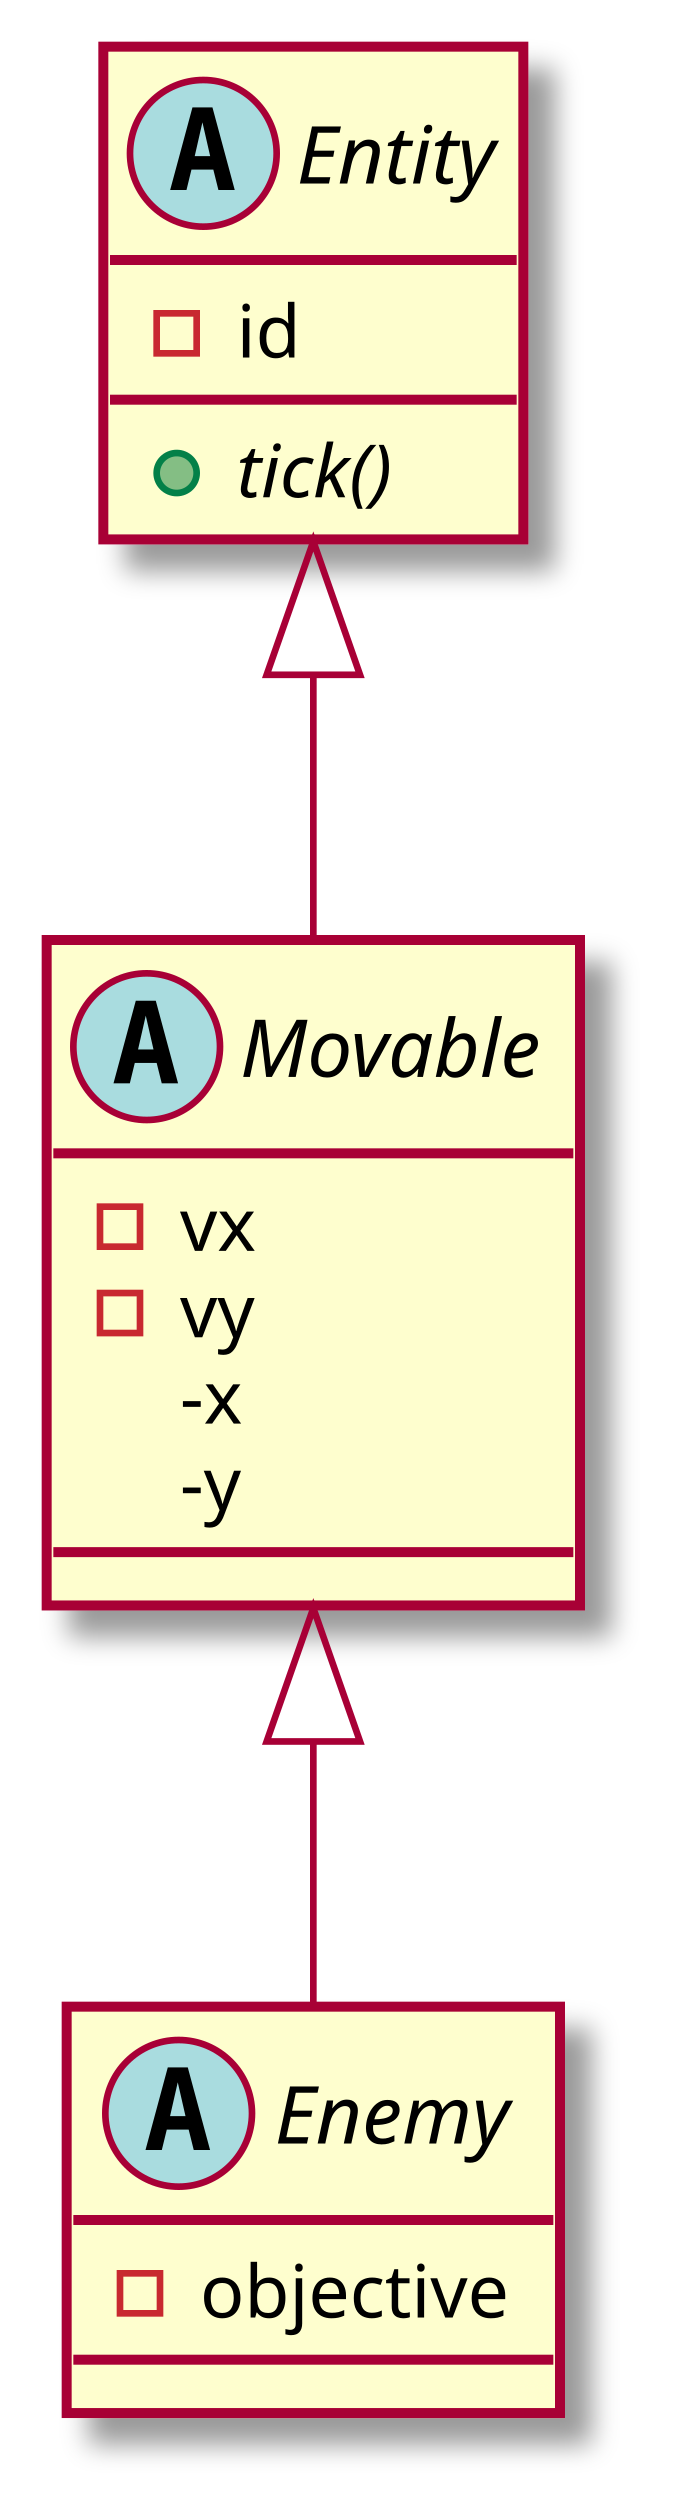
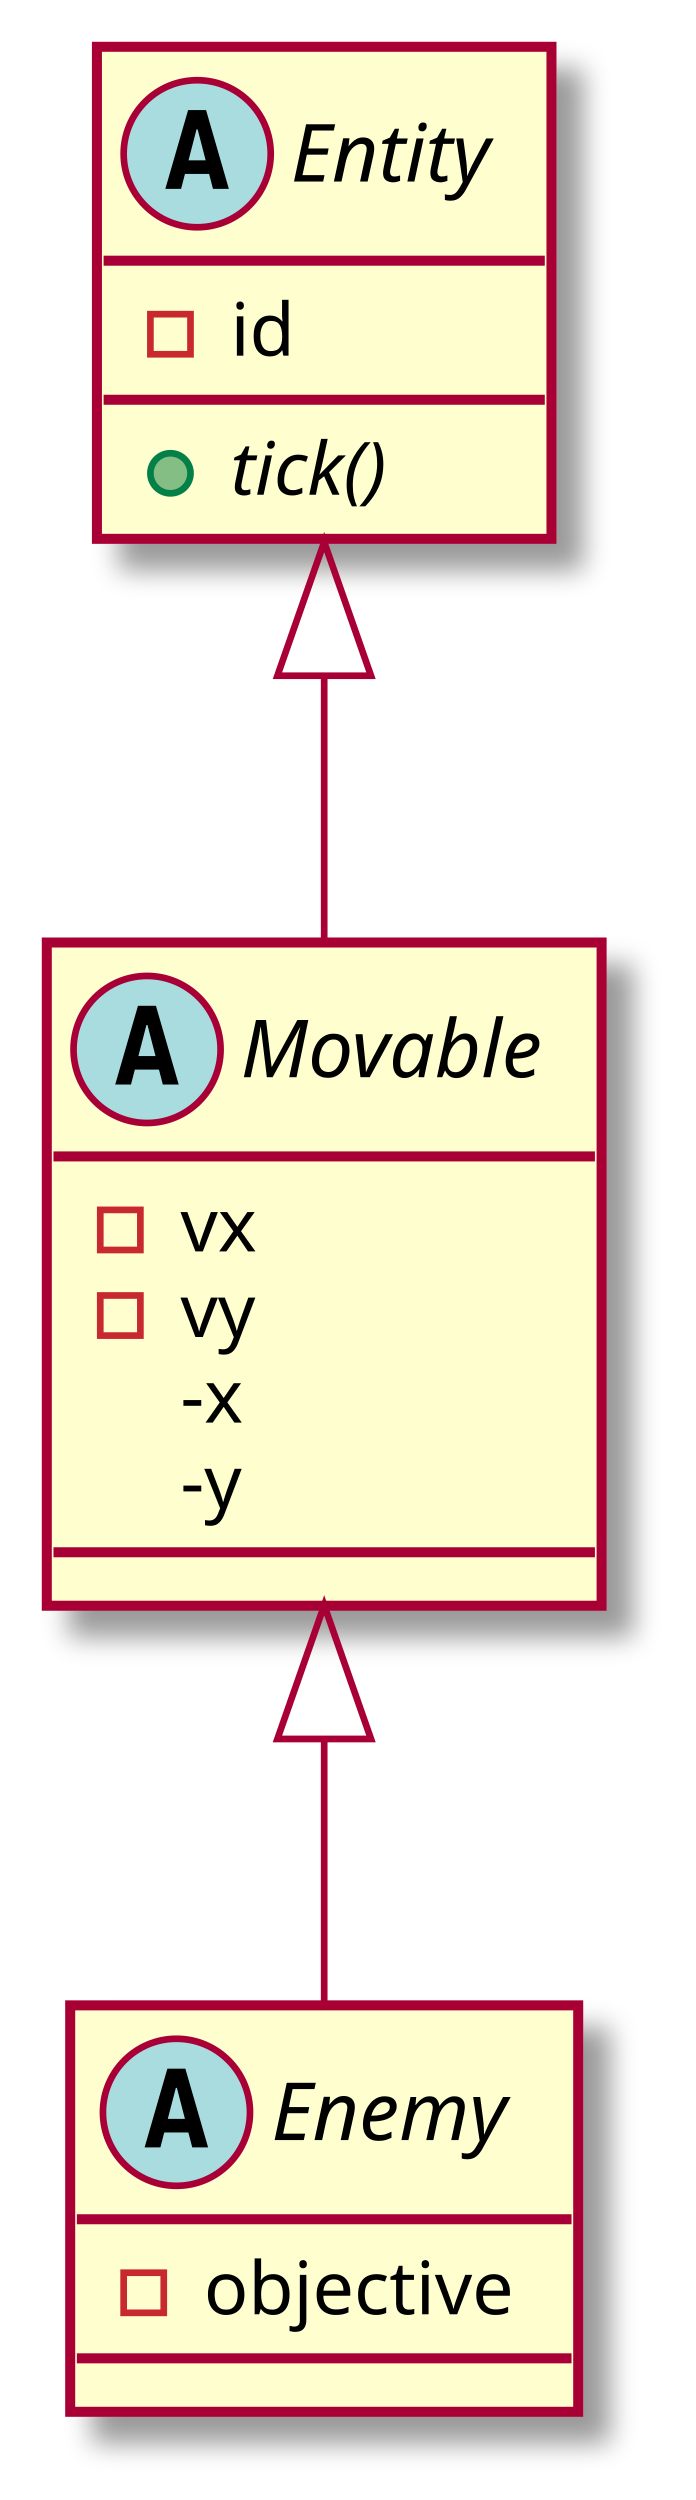
- <svg xmlns="http://www.w3.org/2000/svg" contentScriptType="application/ecmascript" contentStyleType="text/css" height="375px" preserveAspectRatio="none" style="width:101px;height:375px;background:#FFFFFF;" version="1.1" viewBox="0 0 101 375" width="101px" zoomAndPan="magnify">
+ <svg xmlns="http://www.w3.org/2000/svg" contentScriptType="application/ecmascript" contentStyleType="text/css" height="374px" preserveAspectRatio="none" style="width:104px;height:374px;" version="1.1" viewBox="0 0 104 374" width="104px" zoomAndPan="magnify">
  <defs>
    <filter height="300%" id="f118hc9g3rbqrn" width="300%" x="-1" y="-1">
      <feGaussianBlur result="blurOut" stdDeviation="2.0" />
      <feColorMatrix in="blurOut" result="blurOut2" type="matrix" values="0 0 0 0 0 0 0 0 0 0 0 0 0 0 0 0 0 0 .4 0" />
      <feOffset dx="4.0" dy="4.0" in="blurOut2" result="blurOut3" />
      <feBlend in="SourceGraphic" in2="blurOut3" mode="normal" />
    </filter>
  </defs>
  <g>
-     <rect codeLine="9" fill="#FEFECE" filter="url(#f118hc9g3rbqrn)" height="73.91" id="Entity" style="stroke:#A80036;stroke-width:1.5;" width="63" x="15.5" y="7" />
-     <ellipse cx="30.5" cy="23" fill="#A9DCDF" rx="11" ry="11" style="stroke:#A80036;stroke-width:1.0;" />
-     <path d="M30.363,18.348 L29.209,23.42 L31.525,23.42 Z M28.869,16.107 L31.866,16.107 L35.211,28.5 L32.762,28.5 L31.998,25.437 L28.72,25.437 L27.973,28.5 L25.524,28.5 Z " fill="#000000" />
-     <text fill="#000000" font-family="sans-serif" font-size="12" font-style="italic" lengthAdjust="spacing" textLength="31" x="44.5" y="27.535">Entity</text>
-     <line style="stroke:#A80036;stroke-width:1.5;" x1="16.5" x2="77.5" y1="39" y2="39" />
-     <rect fill="none" height="6" style="stroke:#C82930;stroke-width:1.0;" width="6" x="23.5" y="47" />
-     <text fill="#000000" font-family="sans-serif" font-size="11" lengthAdjust="spacing" textLength="10" x="35.5" y="53.635">id</text>
-     <line style="stroke:#A80036;stroke-width:1.5;" x1="16.5" x2="77.5" y1="59.955" y2="59.955" />
-     <ellipse cx="26.5" cy="70.955" fill="#84BE84" rx="3" ry="3" style="stroke:#038048;stroke-width:1.0;" />
-     <text fill="#000000" font-family="sans-serif" font-size="11" font-style="italic" lengthAdjust="spacing" textLength="27" x="35.5" y="74.59">tick()</text>
-     <rect codeLine="13" fill="#FEFECE" filter="url(#f118hc9g3rbqrn)" height="99.82" id="Movable" style="stroke:#A80036;stroke-width:1.5;" width="80" x="7" y="141" />
+     <rect codeLine="9" fill="#FEFECE" filter="url(#f118hc9g3rbqrn)" height="73.609" id="Entity" style="stroke:#A80036;stroke-width:1.5;" width="68" x="14.5" y="7" />
+     <ellipse cx="29.5" cy="23" fill="#A9DCDF" rx="11" ry="11" style="stroke:#A80036;stroke-width:1.0;" />
+     <path d="M24.734,28.25 L27.094,28.25 L27.672,26.016 L31.281,26.016 L31.859,28.25 L34.234,28.25 L30.828,16.469 L28.141,16.469 L24.734,28.25 Z M28.203,23.984 L29.406,19.344 L29.562,19.344 L30.766,23.984 L28.203,23.984 Z " fill="#000000" />
+     <text fill="#000000" font-family="sans-serif" font-size="12" font-style="italic" lengthAdjust="spacing" textLength="36" x="43.5" y="27.154">Entity</text>
+     <line style="stroke:#A80036;stroke-width:1.5;" x1="15.5" x2="81.5" y1="39" y2="39" />
+     <rect fill="none" height="6" style="stroke:#C82930;stroke-width:1.0;" width="6" x="22.5" y="47" />
+     <text fill="#000000" font-family="sans-serif" font-size="11" lengthAdjust="spacing" textLength="10" x="34.5" y="53.21">id</text>
+     <line style="stroke:#A80036;stroke-width:1.5;" x1="15.5" x2="81.5" y1="59.805" y2="59.805" />
+     <ellipse cx="25.5" cy="70.805" fill="#84BE84" rx="3" ry="3" style="stroke:#038048;stroke-width:1.0;" />
+     <text fill="#000000" font-family="sans-serif" font-size="11" font-style="italic" lengthAdjust="spacing" textLength="27" x="34.5" y="74.015">tick()</text>
+     <rect codeLine="13" fill="#FEFECE" filter="url(#f118hc9g3rbqrn)" height="99.219" id="Movable" style="stroke:#A80036;stroke-width:1.5;" width="83" x="7" y="141" />
    <ellipse cx="22" cy="157" fill="#A9DCDF" rx="11" ry="11" style="stroke:#A80036;stroke-width:1.0;" />
-     <path d="M21.863,152.348 L20.709,157.42 L23.025,157.42 Z M20.369,150.107 L23.366,150.107 L26.711,162.5 L24.262,162.5 L23.498,159.437 L20.22,159.437 L19.473,162.5 L17.024,162.5 Z " fill="#000000" />
-     <text fill="#000000" font-family="sans-serif" font-size="12" font-style="italic" lengthAdjust="spacing" textLength="48" x="36" y="161.535">Movable</text>
-     <line style="stroke:#A80036;stroke-width:1.5;" x1="8" x2="86" y1="173" y2="173" />
+     <path d="M17.234,162.25 L19.594,162.25 L20.172,160.016 L23.781,160.016 L24.359,162.25 L26.734,162.25 L23.328,150.469 L20.641,150.469 L17.234,162.25 Z M20.703,157.984 L21.906,153.344 L22.062,153.344 L23.266,157.984 L20.703,157.984 Z " fill="#000000" />
+     <text fill="#000000" font-family="sans-serif" font-size="12" font-style="italic" lengthAdjust="spacing" textLength="51" x="36" y="161.154">Movable</text>
+     <line style="stroke:#A80036;stroke-width:1.5;" x1="8" x2="89" y1="173" y2="173" />
    <rect fill="none" height="6" style="stroke:#C82930;stroke-width:1.0;" width="6" x="15" y="181" />
-     <text fill="#000000" font-family="sans-serif" font-size="11" lengthAdjust="spacing" textLength="13" x="27" y="187.635">vx</text>
-     <rect fill="none" height="6" style="stroke:#C82930;stroke-width:1.0;" width="6" x="15" y="193.955" />
-     <text fill="#000000" font-family="sans-serif" font-size="11" lengthAdjust="spacing" textLength="12" x="27" y="200.59">vy</text>
-     <text fill="#000000" font-family="sans-serif" font-size="11" lengthAdjust="spacing" textLength="13" x="27" y="213.545">-x</text>
-     <text fill="#000000" font-family="sans-serif" font-size="11" lengthAdjust="spacing" textLength="12" x="27" y="226.5">-y</text>
-     <line style="stroke:#A80036;stroke-width:1.5;" x1="8" x2="86" y1="232.82" y2="232.82" />
-     <rect codeLine="19" fill="#FEFECE" filter="url(#f118hc9g3rbqrn)" height="60.955" id="Enemy" style="stroke:#A80036;stroke-width:1.5;" width="74" x="10" y="301" />
-     <ellipse cx="26.8" cy="317" fill="#A9DCDF" rx="11" ry="11" style="stroke:#A80036;stroke-width:1.0;" />
-     <path d="M26.663,312.348 L25.509,317.42 L27.825,317.42 Z M25.169,310.107 L28.166,310.107 L31.511,322.5 L29.062,322.5 L28.299,319.437 L25.02,319.437 L24.273,322.5 L21.824,322.5 Z " fill="#000000" />
-     <text fill="#000000" font-family="sans-serif" font-size="12" font-style="italic" lengthAdjust="spacing" textLength="38" x="41.2" y="321.535">Enemy</text>
-     <line style="stroke:#A80036;stroke-width:1.5;" x1="11" x2="83" y1="333" y2="333" />
-     <rect fill="none" height="6" style="stroke:#C82930;stroke-width:1.0;" width="6" x="18" y="341" />
-     <text fill="#000000" font-family="sans-serif" font-size="11" lengthAdjust="spacing" textLength="48" x="30" y="347.635">objective</text>
-     <line style="stroke:#A80036;stroke-width:1.5;" x1="11" x2="83" y1="353.955" y2="353.955" />
-     <path codeLine="2" d="M47,101.45 C47,114.46 47,128.19 47,140.86 " fill="none" id="Entity-backto-Movable" style="stroke:#A80036;stroke-width:1.0;" />
-     <polygon fill="none" points="40,101.22,47,81.22,54,101.22,40,101.22" style="stroke:#A80036;stroke-width:1.0;" />
-     <path codeLine="5" d="M47,261.33 C47,275.24 47,289.14 47,300.79 " fill="none" id="Movable-backto-Enemy" style="stroke:#A80036;stroke-width:1.0;" />
-     <polygon fill="none" points="40,261.22,47,241.22,54,261.22,40,261.22" style="stroke:#A80036;stroke-width:1.0;" />
+     <text fill="#000000" font-family="sans-serif" font-size="11" lengthAdjust="spacing" textLength="12" x="27" y="187.21">vx</text>
+     <rect fill="none" height="6" style="stroke:#C82930;stroke-width:1.0;" width="6" x="15" y="193.805" />
+     <text fill="#000000" font-family="sans-serif" font-size="11" lengthAdjust="spacing" textLength="12" x="27" y="200.015">vy</text>
+     <text fill="#000000" font-family="sans-serif" font-size="11" lengthAdjust="spacing" textLength="10" x="27" y="212.82">-x</text>
+     <text fill="#000000" font-family="sans-serif" font-size="11" lengthAdjust="spacing" textLength="10" x="27" y="225.625">-y</text>
+     <line style="stroke:#A80036;stroke-width:1.5;" x1="8" x2="89" y1="232.219" y2="232.219" />
+     <rect codeLine="19" fill="#FEFECE" filter="url(#f118hc9g3rbqrn)" height="60.805" id="Enemy" style="stroke:#A80036;stroke-width:1.5;" width="76" x="10.5" y="300" />
+     <ellipse cx="26.4" cy="316" fill="#A9DCDF" rx="11" ry="11" style="stroke:#A80036;stroke-width:1.0;" />
+     <path d="M21.634,321.25 L23.994,321.25 L24.572,319.016 L28.181,319.016 L28.759,321.25 L31.134,321.25 L27.728,309.469 L25.041,309.469 L21.634,321.25 Z M25.103,316.984 L26.306,312.344 L26.462,312.344 L27.666,316.984 L25.103,316.984 Z " fill="#000000" />
+     <text fill="#000000" font-family="sans-serif" font-size="12" font-style="italic" lengthAdjust="spacing" textLength="42" x="40.6" y="320.154">Enemy</text>
+     <line style="stroke:#A80036;stroke-width:1.5;" x1="11.5" x2="85.5" y1="332" y2="332" />
+     <rect fill="none" height="6" style="stroke:#C82930;stroke-width:1.0;" width="6" x="18.5" y="340" />
+     <text fill="#000000" font-family="sans-serif" font-size="11" lengthAdjust="spacing" textLength="50" x="30.5" y="346.21">objective</text>
+     <line style="stroke:#A80036;stroke-width:1.5;" x1="11.5" x2="85.5" y1="352.805" y2="352.805" />
+     <path codeLine="2" d="M48.5,101.35 C48.5,114.38 48.5,128.13 48.5,140.8 " fill="none" id="Entity-backto-Movable" style="stroke:#A80036;stroke-width:1.0;" />
+     <polygon fill="none" points="41.5,101.09,48.5,81.09,55.5,101.09,41.5,101.09" style="stroke:#A80036;stroke-width:1.0;" />
+     <path codeLine="5" d="M48.5,260.24 C48.5,274.14 48.5,288.06 48.5,299.73 " fill="none" id="Movable-backto-Enemy" style="stroke:#A80036;stroke-width:1.0;" />
+     <polygon fill="none" points="41.5,260.15,48.5,240.15,55.5,260.15,41.5,260.15" style="stroke:#A80036;stroke-width:1.0;" />
  </g>
</svg>
